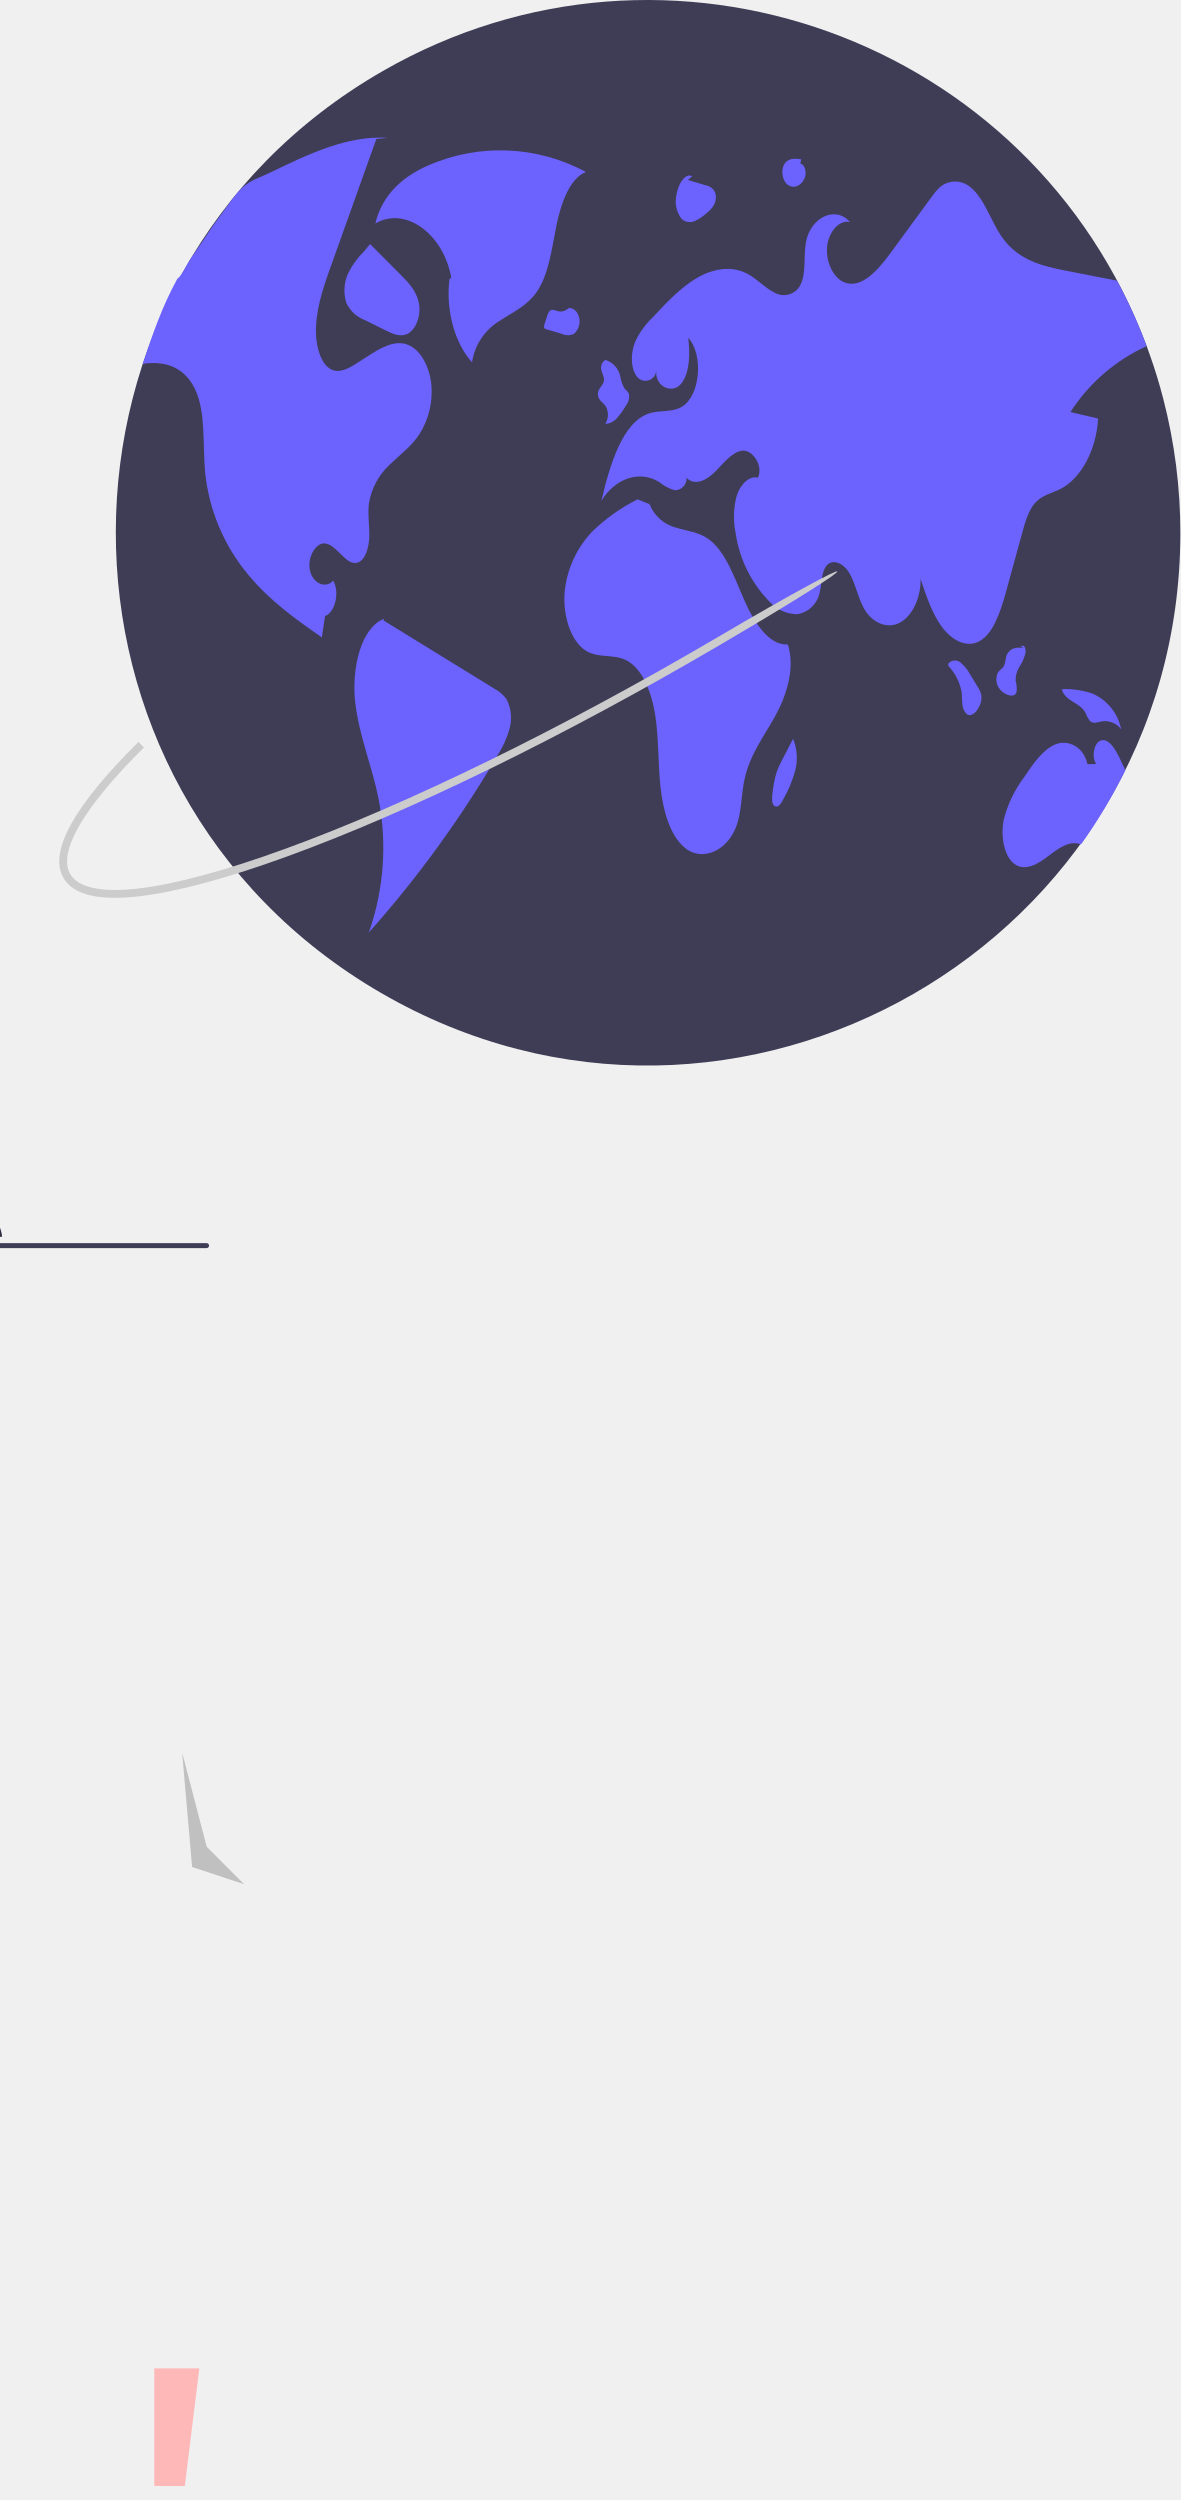
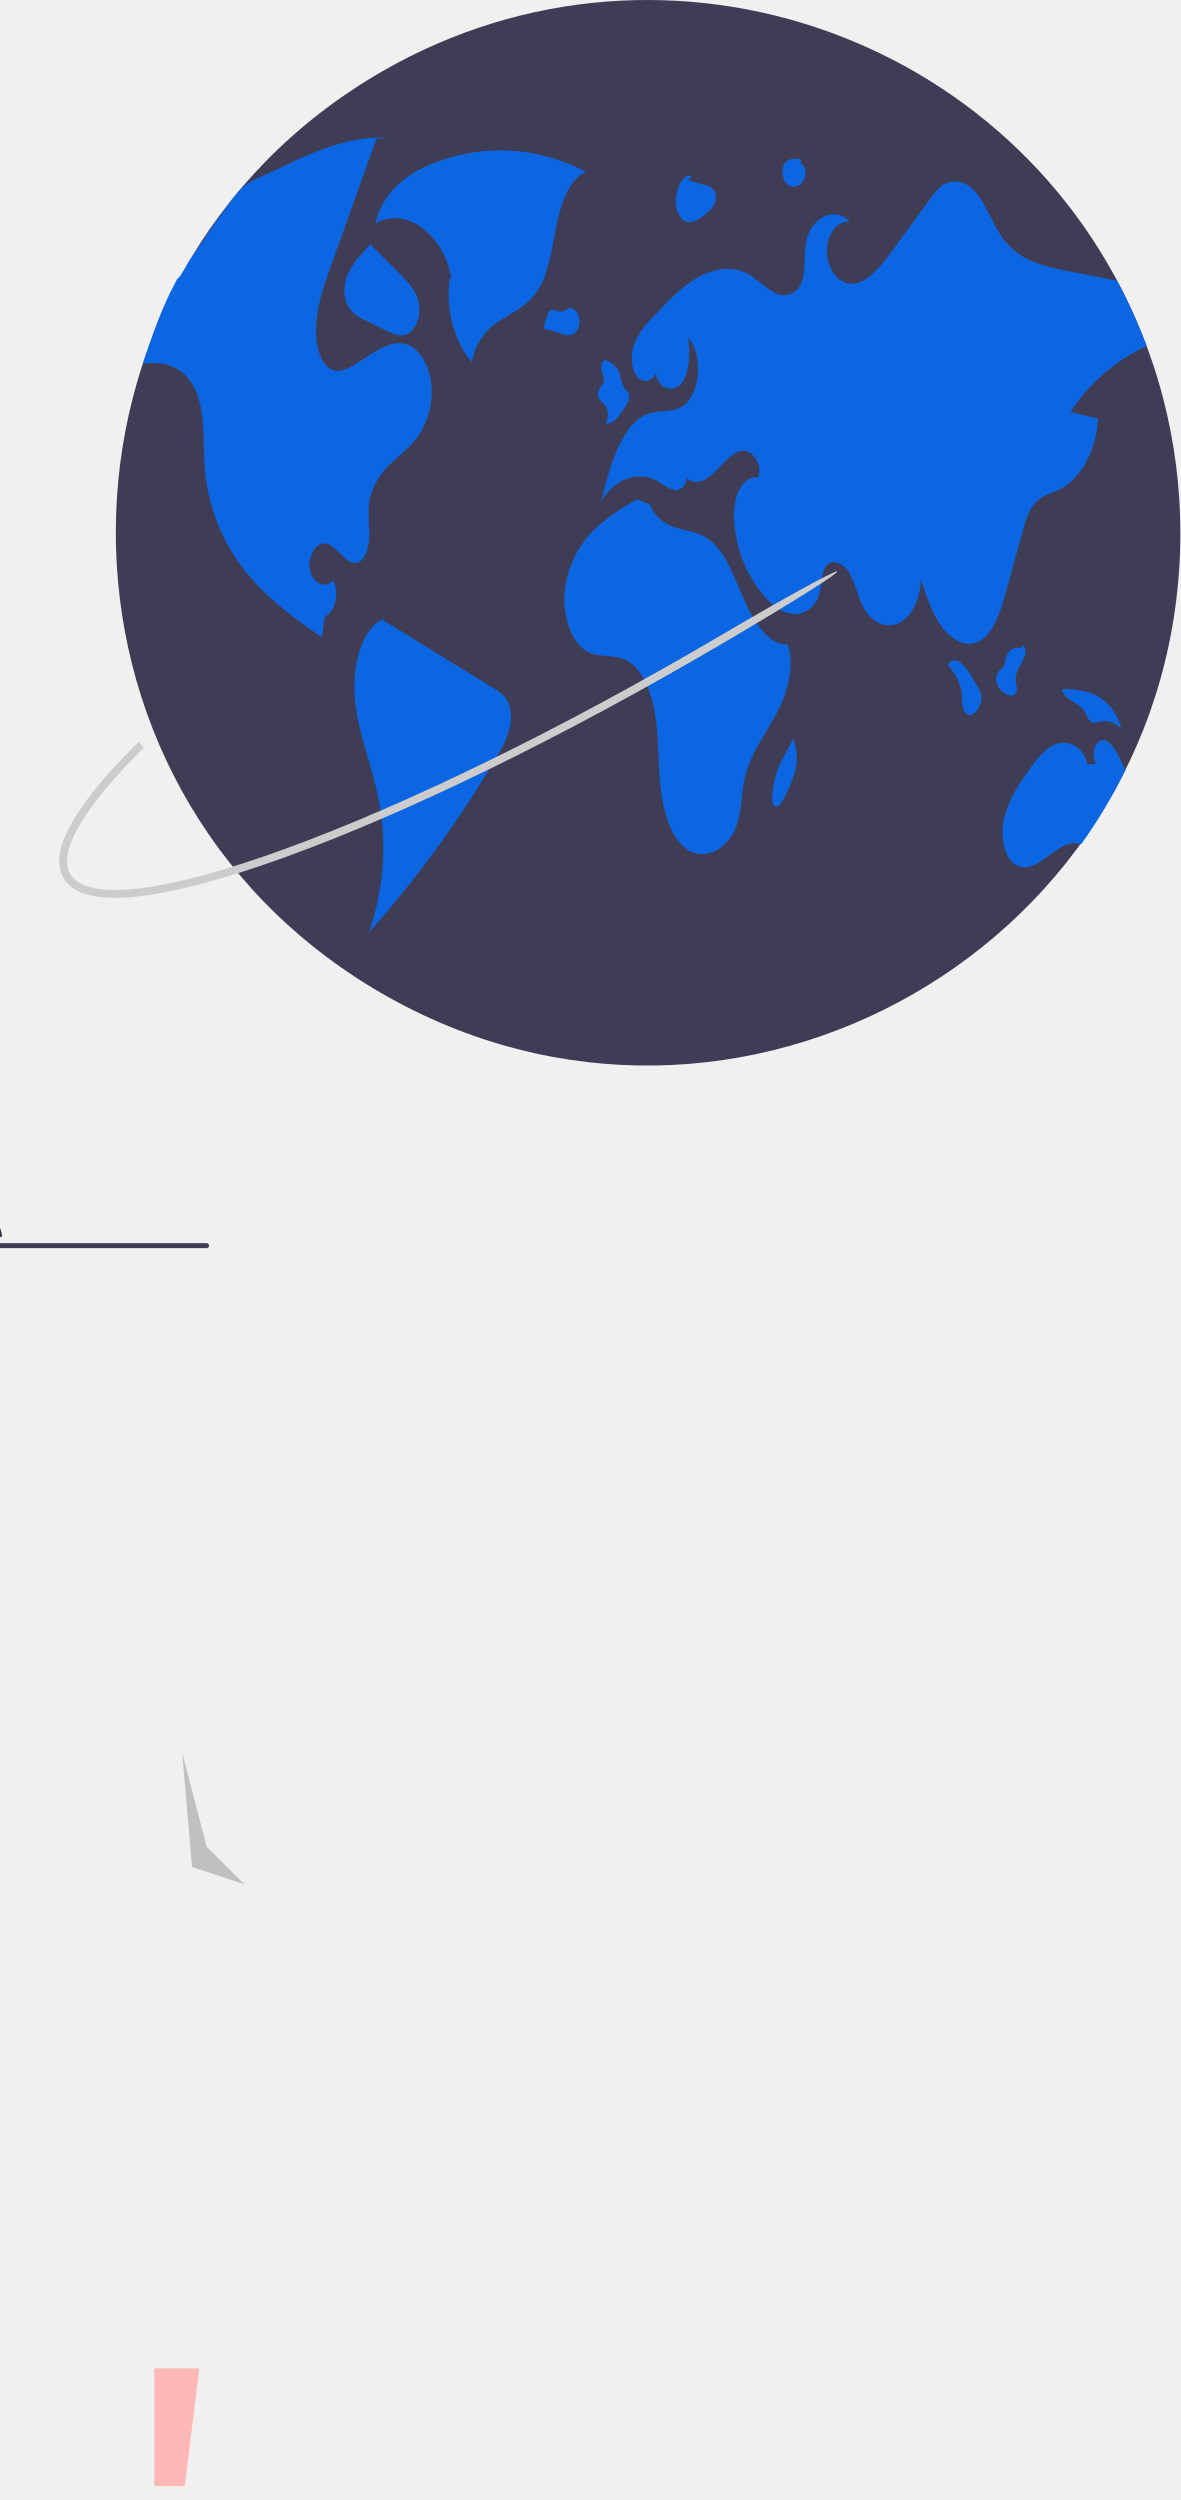
<svg xmlns="http://www.w3.org/2000/svg" viewBox="0 129.018 193.219 409.233">
+   <defs />
  <polygon points="25.261 535.963 30.254 535.963 32.628 516.708 25.261 516.709 25.261 535.963" fill="#ffb8b8" style="transform-origin: 28.945px 526.336px;" />
  <polygon points="29.815 415.901 33.839 431.325 39.969 437.456 31.444 434.629 29.815 415.901" opacity="0.2" style="isolation: isolate; transform-origin: 34.892px 426.678px;" />
  <g transform="matrix(0.40716, 0, 0, 0.40716, -91.59314, 114.1712)" style="transform-origin: 154.5px 345.668px;">
    <g>
      <polygon points="188.862 526.385 201.044 525.001 201.509 477.358 183.53 479.399 188.862 526.385" fill="#ffb8b8" />
      <path d="M 225.82 533.647 L 187.535 537.992 L 185.857 523.2 L 209.35 520.534 C 217.519 519.607 224.893 525.478 225.82 533.647 L 225.82 533.647 Z" fill="#2f2e41" />
      <path d="M 99.486 537.006 L 60.956 537.008 L 60.955 522.121 L 84.599 522.12 C 92.821 522.119 99.486 528.784 99.486 537.006 Z" fill="#2f2e41" />
      <path d="M 151.544 314.156 L 158.544 336.925 L 196.544 419.156 L 206.544 497.156 L 183.544 498.156 L 169.544 426.156 L 121.544 374.156 L 79.544 510.156 L 60.544 508.156 C 60.544 508.156 76.544 332.156 98.544 314.156 C 98.544 314.156 134.544 297.156 151.544 314.156 Z" fill="#2f2e41" />
      <circle cx="120.492" cy="191.348" r="24.561" fill="#ffb8b8" />
      <path d="M 154.044 318.656 C 154.044 318.656 157.044 216.656 115.044 223.656 C 73.044 230.656 90.544 329.156 90.544 329.156 C 90.544 329.156 99.544 347.156 121.544 327.156 C 143.544 307.156 154.044 318.656 154.044 318.656 Z" fill="#ccc" />
      <path d="M 154.354 361.794 C 148.468 359.66 145.943 352.725 149.077 347.306 L 125.718 320.262 L 144.132 317.865 L 163.491 343.914 C 169.956 348.247 169.305 357.954 162.319 361.386 C 159.832 362.608 156.953 362.755 154.354 361.794 L 154.354 361.794 Z" fill="#ffb8b8" />
      <path d="M 125.914 244.431 L 128.544 296.156 L 159.544 336.156 L 146.544 346.156 L 104.544 304.156 C 104.544 304.156 89.544 253.156 100.544 238.156 C 104.669 232.531 109.215 230.984 113.288 231.247 C 120.221 231.825 125.636 237.48 125.914 244.431 Z" fill="#ccc" />
      <path d="M 117.571 217.156 C 118.075 216.704 118.003 215.895 117.428 215.539 C 108.08 209.75 108.505 196.012 118.192 190.811 C 118.394 190.703 118.598 190.6 118.804 190.502 C 126.025 187.059 135.81 189.737 141.148 183.121 C 143.345 180.257 144.186 176.578 143.451 173.044 C 142.299 166.795 137.602 162.155 132.341 158.974 C 105.707 142.874 71.631 161.643 71.005 192.759 C 70.969 194.546 71.051 196.333 71.252 198.109 C 71.931 204.123 73.786 210.867 70.21 215.749 C 67.063 220.047 61.122 220.853 55.904 221.921 C 44.71 224.211 33.912 229.494 26.316 238.029 C 18.72 246.563 14.668 258.537 16.958 269.73 C 19.248 280.923 28.436 290.76 39.729 292.495 C 48.92 293.907 58.411 290.004 65.161 283.607 C 71.911 277.21 76.178 268.572 78.869 259.67 C 82.063 249.105 83.323 237.72 89.09 228.308 C 94.733 219.098 106.894 212.496 116.425 217.293 C 116.798 217.488 117.254 217.434 117.571 217.156 L 117.571 217.156 Z" fill="#2f2e41" />
      <path d="M 308 538.251 L 1 538.251 C 0.23 538.251 -0.251 537.418 0.134 536.751 C 0.313 536.442 0.643 536.251 1 536.251 L 308 536.251 C 308.77 536.251 309.251 537.085 308.866 537.751 C 308.687 538.061 308.357 538.251 308 538.251 Z" fill="#3f3d56" />
    </g>
  </g>
  <g transform="matrix(0.767975, 0, 0, 0.767975, -281.4891, 64.46339)" style="">
    <path d="M 618.129 197.78 C 617.958 285.118 523.305 339.518 447.754 295.701 C 372.203 251.883 372.417 142.711 448.14 99.191 C 508.874 64.285 586.417 92.213 610.946 157.828 C 611.194 158.495 611.435 159.161 611.67 159.834 L 611.67 159.84 C 612.717 162.797 613.639 165.809 614.436 168.876 C 616.896 178.313 618.137 188.027 618.129 197.78 Z" fill="#3f3d56" />
-     <path d="M 491.413 120.717 C 481.011 115.092 468.595 114.584 457.769 119.341 C 453.065 121.388 448.112 125.06 446.543 131.692 C 452.889 127.947 461.105 133.865 462.738 143.358 L 462.357 143.463 C 461.494 150.039 463.42 157.198 467.148 161.276 C 467.709 157.55 469.918 154.275 473.161 152.357 C 475.9 150.557 478.931 149.249 481.021 146.154 C 483.5 142.485 484.129 137.122 485.114 132.23 C 486.098 127.338 487.966 122.08 491.413 120.717 Z" fill="#6c63ff" />
-     <path d="M 455.886 176.675 C 454.128 179.315 451.781 180.971 449.674 183.033 C 447.242 185.246 445.646 188.228 445.156 191.479 C 444.889 193.776 445.302 196.111 445.245 198.434 C 445.188 200.756 444.413 203.371 442.833 203.948 C 440.34 204.849 438.436 200.217 435.872 199.893 C 433.835 199.64 432.002 202.844 432.592 205.623 C 433.182 208.403 435.955 209.634 437.548 207.819 C 438.988 210.237 437.973 214.621 435.809 215.364 C 435.58 216.887 435.352 218.403 435.13 219.926 C 429.66 216.1 424.133 212.21 419.482 206.607 C 414.309 200.428 411.1 192.844 410.268 184.829 C 409.665 178.388 410.56 171.021 407.603 166.065 C 405.236 162.099 401.65 161.224 397.995 161.471 C 397.329 161.515 397.605 161.592 396.939 161.674 C 399.094 155.2 401.072 149.409 404.358 143.429 C 405.102 143.11 406.486 140.172 406.95 139.509 C 409.994 135.16 411.199 133.207 412.209 131.799 C 413.896 129.447 416.068 126.463 416.258 126.215 C 419.082 122.528 420.573 122.56 424.228 120.796 C 432.319 116.868 440.644 112.89 449.185 113.435 L 446.755 113.67 C 443.918 121.615 441.08 129.559 438.239 137.504 C 437.808 138.722 437.372 139.943 436.932 141.165 C 435.32 145.683 433.658 150.493 433.905 155.551 C 434.051 158.546 435.092 161.744 437.072 162.772 C 438.918 163.724 440.936 162.556 442.719 161.401 C 443.474 160.919 444.223 160.437 444.978 159.948 C 447.688 158.203 450.689 156.414 453.551 157.581 C 456.172 158.647 458.107 162.207 458.475 166.046 C 458.812 169.778 457.902 173.516 455.886 176.675 Z" fill="#6c63ff" />
-     <path d="M 472.002 230.915 C 464.088 226.042 456.174 221.17 448.261 216.297 L 448.395 215.951 C 443.475 217.825 441.432 226.571 442.245 233.724 C 443.059 240.876 445.816 247.27 447.209 254.239 C 449.087 263.776 448.378 273.642 445.156 282.812 C 455.561 271.136 464.77 258.447 472.645 244.934 C 473.745 243.23 474.583 241.372 475.131 239.42 C 475.712 237.34 475.505 235.119 474.55 233.182 C 473.902 232.226 473.026 231.447 472.002 230.915 Z" fill="#6c63ff" />
-     <path d="M 440.77 142.27 C 439.84 144.266 439.697 146.538 440.369 148.634 C 441.149 150.323 442.566 151.634 444.31 152.284 L 448.682 154.451 C 450.137 155.172 451.705 155.9 453.188 155.307 C 454.976 154.592 456.216 151.788 455.896 149.184 C 455.554 146.414 453.808 144.509 452.193 142.886 C 449.933 140.616 447.673 138.345 445.413 136.074 L 444.14 137.634 C 442.762 138.978 441.623 140.545 440.77 142.27 Z" fill="#6c63ff" />
-     <path d="M 594.689 171.884 C 596.656 172.347 598.623 172.81 600.59 173.273 C 600.248 179.917 596.954 186.066 592.538 188.293 C 590.698 189.22 588.648 189.562 587.125 191.295 C 585.748 192.868 585.05 195.318 584.409 197.659 C 583.286 201.746 582.163 205.832 581.04 209.919 C 579.834 214.323 578.286 219.215 575.151 220.802 C 572.461 222.166 569.383 220.497 567.314 217.699 C 565.246 214.9 563.983 211.137 562.758 207.47 C 562.834 211.467 560.975 215.389 558.342 216.778 C 555.702 218.168 552.491 216.912 550.727 213.809 C 549.458 211.581 548.931 208.643 547.687 206.384 C 546.444 204.125 543.836 202.831 542.478 204.95 C 541.583 206.359 541.697 208.517 541.253 210.306 C 540.795 212.741 538.844 214.619 536.393 214.983 C 534.17 214.932 532.067 213.971 530.574 212.324 C 526.688 208.349 524.158 203.247 523.346 197.748 C 522.796 195.112 522.865 192.383 523.549 189.778 C 524.33 187.31 526.214 185.406 528.086 185.876 C 529.317 183.274 526.887 179.822 524.698 180.127 C 522.502 180.431 520.782 182.785 518.98 184.594 C 517.185 186.402 514.672 187.716 512.863 185.92 C 512.947 187.288 511.907 188.465 510.539 188.549 C 510.474 188.553 510.409 188.555 510.344 188.554 C 509.141 188.208 508.024 187.616 507.063 186.815 C 502.92 184.232 497.659 185.946 494.715 190.832 C 496.555 183.001 499.252 174.016 504.906 172.176 C 507.216 171.42 509.735 172.042 511.918 170.735 C 515.782 168.419 516.563 159.668 513.225 156.058 C 513.65 159.472 513.568 163.457 511.765 165.792 C 509.963 168.127 506.181 166.604 506.41 163.152 C 506.223 164.923 504.189 165.827 502.75 164.779 C 502.488 164.589 502.269 164.346 502.108 164.066 C 500.908 162.239 501.01 159.25 501.86 157.067 C 502.737 155.09 503.994 153.305 505.56 151.813 C 508.574 148.583 511.632 145.315 515.122 143.284 C 518.619 141.254 522.654 140.569 526.157 142.586 C 528.004 143.652 529.628 145.429 531.513 146.368 C 533.375 147.524 535.822 146.951 536.978 145.089 L 536.978 145.088 C 536.999 145.054 537.02 145.02 537.04 144.985 C 538.442 142.523 537.782 138.868 538.303 135.79 C 539.235 130.352 544.673 127.808 547.688 131.399 C 545.435 130.822 543.106 133.487 542.827 136.717 C 542.541 139.947 544.172 143.208 546.355 144.186 C 550.023 145.81 553.614 141.723 556.387 137.941 C 559.281 133.982 562.179 130.024 565.081 126.069 C 565.544 125.396 566.064 124.763 566.635 124.178 C 568.521 122.34 571.51 122.279 573.47 124.038 C 576.401 126.431 577.778 131.336 580.183 134.712 C 583.673 139.617 588.896 140.81 593.756 141.761 C 597.379 142.466 601.005 143.174 604.633 143.887 C 607.051 148.386 609.16 153.044 610.946 157.828 C 604.294 160.862 598.652 165.74 594.689 171.884 Z" fill="#6c63ff" />
-     <path d="M 606.403 248.233 C 603.684 253.754 600.522 259.044 596.948 264.053 C 594.664 263.076 592.208 264.821 590.069 266.458 C 587.836 268.171 585.152 269.84 582.861 268.279 C 580.519 266.68 579.764 262.206 580.507 258.659 C 581.36 255.387 582.852 252.316 584.898 249.623 C 586.801 246.78 588.838 243.83 591.484 242.725 C 594.137 241.621 597.544 243.182 598.319 246.952 L 600.197 246.888 C 599.143 245.441 599.696 242.446 601.111 241.92 C 602.741 241.304 604.157 243.544 605.121 245.524 C 605.553 246.418 605.99 247.32 606.403 248.233 Z" fill="#6c63ff" />
-     <path d="M 534.466 221.43 C 530.429 221.684 527.231 216.714 525.106 211.825 C 522.981 206.935 521.042 201.344 517.399 198.855 C 515.318 197.433 512.945 197.238 510.687 196.549 C 508.089 195.893 505.967 194.024 504.987 191.53 L 502.426 190.496 C 498.843 192.286 495.563 194.626 492.702 197.429 C 489.434 200.901 487.398 205.352 486.908 210.095 C 486.419 215.221 488.226 220.937 491.601 222.863 C 494.268 224.385 497.374 223.425 500.075 224.818 C 503.451 226.559 505.455 231.614 506.213 236.606 C 506.972 241.598 506.78 246.785 507.322 251.834 C 507.865 256.882 509.361 262.135 512.457 264.722 C 516.33 267.959 522.015 265.269 523.752 259.376 C 524.605 256.485 524.576 253.223 525.213 250.223 C 526.336 244.938 529.366 241.018 531.769 236.683 C 534.172 232.348 536.064 226.461 534.466 221.43 Z" fill="#6c63ff" />
-     <path d="M 494.572 169.504 C 494.949 169.85 495.3 170.223 495.623 170.62 C 496.306 171.796 496.281 173.254 495.559 174.406 C 496.542 174.35 497.457 173.885 498.082 173.124 C 498.819 172.285 499.467 171.372 500.016 170.399 C 500.538 169.726 500.746 168.86 500.586 168.023 C 500.396 167.478 499.945 167.246 499.628 166.837 C 499.19 166.037 498.891 165.168 498.744 164.267 C 498.386 162.545 497.085 161.174 495.385 160.727 L 495.587 160.766 C 494.881 161.185 494.52 162.007 494.688 162.81 C 494.811 163.602 495.319 164.259 495.269 165.067 C 495.196 166.228 494.035 166.773 493.964 167.935 C 493.952 168.517 494.171 169.081 494.572 169.504 Z" fill="#6c63ff" />
+     <path d="M 491.413 120.717 C 481.011 115.092 468.595 114.584 457.769 119.341 C 453.065 121.388 448.112 125.06 446.543 131.692 C 452.889 127.947 461.105 133.865 462.738 143.358 L 462.357 143.463 C 461.494 150.039 463.42 157.198 467.148 161.276 C 467.709 157.55 469.918 154.275 473.161 152.357 C 475.9 150.557 478.931 149.249 481.021 146.154 C 483.5 142.485 484.129 137.122 485.114 132.23 C 486.098 127.338 487.966 122.08 491.413 120.717 Z" style="fill: rgb(12, 102, 225);" />
+     <path d="M 455.886 176.675 C 454.128 179.315 451.781 180.971 449.674 183.033 C 447.242 185.246 445.646 188.228 445.156 191.479 C 444.889 193.776 445.302 196.111 445.245 198.434 C 445.188 200.756 444.413 203.371 442.833 203.948 C 440.34 204.849 438.436 200.217 435.872 199.893 C 433.835 199.64 432.002 202.844 432.592 205.623 C 433.182 208.403 435.955 209.634 437.548 207.819 C 438.988 210.237 437.973 214.621 435.809 215.364 C 435.58 216.887 435.352 218.403 435.13 219.926 C 429.66 216.1 424.133 212.21 419.482 206.607 C 414.309 200.428 411.1 192.844 410.268 184.829 C 409.665 178.388 410.56 171.021 407.603 166.065 C 405.236 162.099 401.65 161.224 397.995 161.471 C 397.329 161.515 397.605 161.592 396.939 161.674 C 399.094 155.2 401.072 149.409 404.358 143.429 C 405.102 143.11 406.486 140.172 406.95 139.509 C 409.994 135.16 411.199 133.207 412.209 131.799 C 413.896 129.447 416.068 126.463 416.258 126.215 C 419.082 122.528 420.573 122.56 424.228 120.796 C 432.319 116.868 440.644 112.89 449.185 113.435 L 446.755 113.67 C 443.918 121.615 441.08 129.559 438.239 137.504 C 437.808 138.722 437.372 139.943 436.932 141.165 C 435.32 145.683 433.658 150.493 433.905 155.551 C 434.051 158.546 435.092 161.744 437.072 162.772 C 438.918 163.724 440.936 162.556 442.719 161.401 C 443.474 160.919 444.223 160.437 444.978 159.948 C 447.688 158.203 450.689 156.414 453.551 157.581 C 456.172 158.647 458.107 162.207 458.475 166.046 C 458.812 169.778 457.902 173.516 455.886 176.675 Z" style="fill: rgb(12, 102, 225);" />
+     <path d="M 472.002 230.915 C 464.088 226.042 456.174 221.17 448.261 216.297 L 448.395 215.951 C 443.475 217.825 441.432 226.571 442.245 233.724 C 443.059 240.876 445.816 247.27 447.209 254.239 C 449.087 263.776 448.378 273.642 445.156 282.812 C 455.561 271.136 464.77 258.447 472.645 244.934 C 473.745 243.23 474.583 241.372 475.131 239.42 C 475.712 237.34 475.505 235.119 474.55 233.182 C 473.902 232.226 473.026 231.447 472.002 230.915 Z" style="fill: rgb(12, 102, 225);" />
+     <path d="M 440.77 142.27 C 439.84 144.266 439.697 146.538 440.369 148.634 C 441.149 150.323 442.566 151.634 444.31 152.284 L 448.682 154.451 C 450.137 155.172 451.705 155.9 453.188 155.307 C 454.976 154.592 456.216 151.788 455.896 149.184 C 455.554 146.414 453.808 144.509 452.193 142.886 C 449.933 140.616 447.673 138.345 445.413 136.074 L 444.14 137.634 C 442.762 138.978 441.623 140.545 440.77 142.27 Z" style="fill: rgb(12, 102, 225);" />
+     <path d="M 594.689 171.884 C 596.656 172.347 598.623 172.81 600.59 173.273 C 600.248 179.917 596.954 186.066 592.538 188.293 C 590.698 189.22 588.648 189.562 587.125 191.295 C 585.748 192.868 585.05 195.318 584.409 197.659 C 583.286 201.746 582.163 205.832 581.04 209.919 C 579.834 214.323 578.286 219.215 575.151 220.802 C 572.461 222.166 569.383 220.497 567.314 217.699 C 565.246 214.9 563.983 211.137 562.758 207.47 C 562.834 211.467 560.975 215.389 558.342 216.778 C 555.702 218.168 552.491 216.912 550.727 213.809 C 549.458 211.581 548.931 208.643 547.687 206.384 C 546.444 204.125 543.836 202.831 542.478 204.95 C 541.583 206.359 541.697 208.517 541.253 210.306 C 540.795 212.741 538.844 214.619 536.393 214.983 C 534.17 214.932 532.067 213.971 530.574 212.324 C 526.688 208.349 524.158 203.247 523.346 197.748 C 522.796 195.112 522.865 192.383 523.549 189.778 C 524.33 187.31 526.214 185.406 528.086 185.876 C 529.317 183.274 526.887 179.822 524.698 180.127 C 522.502 180.431 520.782 182.785 518.98 184.594 C 517.185 186.402 514.672 187.716 512.863 185.92 C 512.947 187.288 511.907 188.465 510.539 188.549 C 510.474 188.553 510.409 188.555 510.344 188.554 C 509.141 188.208 508.024 187.616 507.063 186.815 C 502.92 184.232 497.659 185.946 494.715 190.832 C 496.555 183.001 499.252 174.016 504.906 172.176 C 507.216 171.42 509.735 172.042 511.918 170.735 C 515.782 168.419 516.563 159.668 513.225 156.058 C 513.65 159.472 513.568 163.457 511.765 165.792 C 509.963 168.127 506.181 166.604 506.41 163.152 C 506.223 164.923 504.189 165.827 502.75 164.779 C 502.488 164.589 502.269 164.346 502.108 164.066 C 500.908 162.239 501.01 159.25 501.86 157.067 C 502.737 155.09 503.994 153.305 505.56 151.813 C 508.574 148.583 511.632 145.315 515.122 143.284 C 518.619 141.254 522.654 140.569 526.157 142.586 C 528.004 143.652 529.628 145.429 531.513 146.368 C 533.375 147.524 535.822 146.951 536.978 145.089 L 536.978 145.088 C 536.999 145.054 537.02 145.02 537.04 144.985 C 538.442 142.523 537.782 138.868 538.303 135.79 C 539.235 130.352 544.673 127.808 547.688 131.399 C 545.435 130.822 543.106 133.487 542.827 136.717 C 542.541 139.947 544.172 143.208 546.355 144.186 C 550.023 145.81 553.614 141.723 556.387 137.941 C 559.281 133.982 562.179 130.024 565.081 126.069 C 565.544 125.396 566.064 124.763 566.635 124.178 C 568.521 122.34 571.51 122.279 573.47 124.038 C 576.401 126.431 577.778 131.336 580.183 134.712 C 583.673 139.617 588.896 140.81 593.756 141.761 C 597.379 142.466 601.005 143.174 604.633 143.887 C 607.051 148.386 609.16 153.044 610.946 157.828 C 604.294 160.862 598.652 165.74 594.689 171.884 Z" style="fill: rgb(12, 102, 225);" />
+     <path d="M 606.403 248.233 C 603.684 253.754 600.522 259.044 596.948 264.053 C 594.664 263.076 592.208 264.821 590.069 266.458 C 587.836 268.171 585.152 269.84 582.861 268.279 C 580.519 266.68 579.764 262.206 580.507 258.659 C 581.36 255.387 582.852 252.316 584.898 249.623 C 586.801 246.78 588.838 243.83 591.484 242.725 C 594.137 241.621 597.544 243.182 598.319 246.952 L 600.197 246.888 C 599.143 245.441 599.696 242.446 601.111 241.92 C 602.741 241.304 604.157 243.544 605.121 245.524 C 605.553 246.418 605.99 247.32 606.403 248.233 Z" style="fill: rgb(12, 102, 225);" />
+     <path d="M 534.466 221.43 C 530.429 221.684 527.231 216.714 525.106 211.825 C 522.981 206.935 521.042 201.344 517.399 198.855 C 515.318 197.433 512.945 197.238 510.687 196.549 C 508.089 195.893 505.967 194.024 504.987 191.53 L 502.426 190.496 C 498.843 192.286 495.563 194.626 492.702 197.429 C 489.434 200.901 487.398 205.352 486.908 210.095 C 486.419 215.221 488.226 220.937 491.601 222.863 C 494.268 224.385 497.374 223.425 500.075 224.818 C 503.451 226.559 505.455 231.614 506.213 236.606 C 506.972 241.598 506.78 246.785 507.322 251.834 C 507.865 256.882 509.361 262.135 512.457 264.722 C 516.33 267.959 522.015 265.269 523.752 259.376 C 524.605 256.485 524.576 253.223 525.213 250.223 C 526.336 244.938 529.366 241.018 531.769 236.683 C 534.172 232.348 536.064 226.461 534.466 221.43 Z" style="fill: rgb(12, 102, 225);" />
+     <path d="M 494.572 169.504 C 494.949 169.85 495.3 170.223 495.623 170.62 C 496.306 171.796 496.281 173.254 495.559 174.406 C 496.542 174.35 497.457 173.885 498.082 173.124 C 498.819 172.285 499.467 171.372 500.016 170.399 C 500.538 169.726 500.746 168.86 500.586 168.023 C 500.396 167.478 499.945 167.246 499.628 166.837 C 499.19 166.037 498.891 165.168 498.744 164.267 C 498.386 162.545 497.085 161.174 495.385 160.727 L 495.587 160.766 C 494.881 161.185 494.52 162.007 494.688 162.81 C 494.811 163.602 495.319 164.259 495.269 165.067 C 495.196 166.228 494.035 166.773 493.964 167.935 C 493.952 168.517 494.171 169.081 494.572 169.504 Z" style="fill: rgb(12, 102, 225);" />
    <path d="M 487.655 149.769 L 487.673 149.765 C 487.797 149.652 487.912 149.53 488.018 149.398 L 487.655 149.769 Z" fill="#6c63ff" />
-     <path d="M 488.866 155.22 C 489.854 154.353 490.277 153.007 489.962 151.73 C 489.669 150.409 488.63 149.522 487.673 149.765 C 487.108 150.338 486.289 150.579 485.504 150.404 C 484.912 150.252 484.262 149.859 483.749 150.305 C 483.455 150.638 483.249 151.04 483.151 151.473 C 482.961 152.056 482.771 152.639 482.581 153.222 C 482.491 153.431 482.467 153.663 482.513 153.886 C 482.587 154.067 482.751 154.197 482.944 154.228 L 486.365 155.236 C 487.159 155.603 488.076 155.597 488.866 155.22 Z" fill="#6c63ff" />
-     <path d="M 574.938 230.478 C 574.411 229.615 573.884 228.752 573.357 227.889 C 572.839 226.89 572.131 226.001 571.273 225.273 C 570.492 224.618 569.327 224.721 568.673 225.503 L 568.673 225.503 L 568.645 225.536 L 568.709 226.029 C 570.121 227.542 571.082 229.418 571.486 231.447 C 571.606 232.329 571.565 233.242 571.67 234.128 C 571.692 234.957 572.044 235.743 572.646 236.314 C 573.476 236.868 574.451 236.051 575.041 235.053 C 575.569 234.234 575.806 233.261 575.714 232.29 C 575.582 231.639 575.318 231.022 574.938 230.478 Z" fill="#6c63ff" />
-     <path d="M 583.205 231.6 C 583.306 230.793 583.24 229.973 583.013 229.191 C 582.975 228.134 583.255 227.09 583.817 226.193 C 584.376 225.348 584.799 224.42 585.071 223.444 C 585.186 222.999 585.165 222.53 585.011 222.098 C 584.837 221.706 584.414 221.527 584.172 221.838 L 584.69 222.172 C 583.99 222.047 583.271 222.081 582.586 222.274 C 581.792 222.577 581.197 223.248 580.99 224.072 C 580.905 224.705 580.765 225.329 580.572 225.938 C 580.262 226.574 579.664 226.785 579.287 227.343 C 578.766 228.349 578.786 229.549 579.34 230.536 C 579.813 231.331 580.564 231.922 581.448 232.194 C 582.082 232.421 582.916 232.433 583.205 231.6 Z" fill="#6c63ff" />
-     <path d="M 597.929 236.043 C 598.158 236.639 598.464 237.202 598.841 237.717 C 599.546 238.427 600.504 237.991 601.359 237.818 C 602.94 237.569 604.53 238.206 605.5 239.479 C 604.827 236.123 602.567 233.303 599.437 231.915 C 597.434 231.222 595.322 230.892 593.202 230.94 L 592.84 231.033 C 593.763 233.719 596.66 233.659 597.929 236.043 Z" fill="#6c63ff" />
+     <path d="M 488.866 155.22 C 489.854 154.353 490.277 153.007 489.962 151.73 C 489.669 150.409 488.63 149.522 487.673 149.765 C 487.108 150.338 486.289 150.579 485.504 150.404 C 484.912 150.252 484.262 149.859 483.749 150.305 C 483.455 150.638 483.249 151.04 483.151 151.473 C 482.961 152.056 482.771 152.639 482.581 153.222 C 482.491 153.431 482.467 153.663 482.513 153.886 C 482.587 154.067 482.751 154.197 482.944 154.228 L 486.365 155.236 C 487.159 155.603 488.076 155.597 488.866 155.22 Z" style="fill: rgb(12, 102, 225);" />
+     <path d="M 574.938 230.478 C 574.411 229.615 573.884 228.752 573.357 227.889 C 572.839 226.89 572.131 226.001 571.273 225.273 C 570.492 224.618 569.327 224.721 568.673 225.503 L 568.673 225.503 L 568.645 225.536 L 568.709 226.029 C 570.121 227.542 571.082 229.418 571.486 231.447 C 571.606 232.329 571.565 233.242 571.67 234.128 C 571.692 234.957 572.044 235.743 572.646 236.314 C 573.476 236.868 574.451 236.051 575.041 235.053 C 575.569 234.234 575.806 233.261 575.714 232.29 C 575.582 231.639 575.318 231.022 574.938 230.478 Z" style="fill: rgb(12, 102, 225);" />
+     <path d="M 583.205 231.6 C 583.306 230.793 583.24 229.973 583.013 229.191 C 582.975 228.134 583.255 227.09 583.817 226.193 C 584.376 225.348 584.799 224.42 585.071 223.444 C 585.186 222.999 585.165 222.53 585.011 222.098 C 584.837 221.706 584.414 221.527 584.172 221.838 L 584.69 222.172 C 583.99 222.047 583.271 222.081 582.586 222.274 C 581.792 222.577 581.197 223.248 580.99 224.072 C 580.905 224.705 580.765 225.329 580.572 225.938 C 580.262 226.574 579.664 226.785 579.287 227.343 C 578.766 228.349 578.786 229.549 579.34 230.536 C 579.813 231.331 580.564 231.922 581.448 232.194 C 582.082 232.421 582.916 232.433 583.205 231.6 Z" style="fill: rgb(12, 102, 225);" />
+     <path d="M 597.929 236.043 C 598.158 236.639 598.464 237.202 598.841 237.717 C 599.546 238.427 600.504 237.991 601.359 237.818 C 602.94 237.569 604.53 238.206 605.5 239.479 C 604.827 236.123 602.567 233.303 599.437 231.915 C 597.434 231.222 595.322 230.892 593.202 230.94 L 592.84 231.033 C 593.763 233.719 596.66 233.659 597.929 236.043 Z" style="fill: rgb(12, 102, 225);" />
    <path d="M 535.571 241.536 L 535.576 241.548 L 535.681 241.345 L 535.571 241.536 Z" fill="#6c63ff" />
-     <path d="M 533.337 245.859 C 532.85 246.744 532.431 247.664 532.084 248.612 C 531.624 250.148 531.32 251.726 531.176 253.322 C 531.062 254.23 531.027 255.389 531.596 255.831 C 531.934 256.056 532.386 255.994 532.651 255.688 C 532.967 255.354 533.226 254.97 533.416 254.551 C 534.534 252.626 535.402 250.566 535.999 248.422 C 536.622 246.147 536.473 243.729 535.576 241.548 C 534.83 242.985 534.083 244.422 533.337 245.859 Z" fill="#6c63ff" />
-     <path d="M 511.79 130.678 C 512.515 131.387 513.592 131.597 514.53 131.213 C 515.481 130.797 516.353 130.221 517.109 129.509 C 517.734 129.047 518.265 128.468 518.672 127.804 C 519.125 127.004 519.24 126.056 518.992 125.17 C 518.636 124.316 517.865 123.705 516.952 123.556 C 515.687 123.181 514.421 122.806 513.156 122.431 L 514.071 121.605 C 513.129 121.1 512.087 122.038 511.498 123.2 C 511.121 123.958 510.858 124.768 510.717 125.604 C 510.312 127.37 510.704 129.226 511.79 130.678 Z" fill="#6c63ff" />
-     <path d="M 534.132 123.177 C 534.872 123.993 536.119 124.095 536.981 123.409 C 537.705 122.866 538.163 122.04 538.242 121.139 C 538.331 120.144 537.839 119.037 537.136 118.951 L 537.297 118.019 C 535.943 117.775 534.276 117.726 533.551 119.37 C 533.053 120.652 533.274 122.102 534.132 123.177 Z" fill="#6c63ff" />
+     <path d="M 533.337 245.859 C 532.85 246.744 532.431 247.664 532.084 248.612 C 531.624 250.148 531.32 251.726 531.176 253.322 C 531.062 254.23 531.027 255.389 531.596 255.831 C 531.934 256.056 532.386 255.994 532.651 255.688 C 532.967 255.354 533.226 254.97 533.416 254.551 C 534.534 252.626 535.402 250.566 535.999 248.422 C 536.622 246.147 536.473 243.729 535.576 241.548 C 534.83 242.985 534.083 244.422 533.337 245.859 Z" style="fill: rgb(12, 102, 225);" />
+     <path d="M 511.79 130.678 C 512.515 131.387 513.592 131.597 514.53 131.213 C 515.481 130.797 516.353 130.221 517.109 129.509 C 517.734 129.047 518.265 128.468 518.672 127.804 C 519.125 127.004 519.24 126.056 518.992 125.17 C 518.636 124.316 517.865 123.705 516.952 123.556 C 515.687 123.181 514.421 122.806 513.156 122.431 L 514.071 121.605 C 513.129 121.1 512.087 122.038 511.498 123.2 C 511.121 123.958 510.858 124.768 510.717 125.604 C 510.312 127.37 510.704 129.226 511.79 130.678 Z" style="fill: rgb(12, 102, 225);" />
+     <path d="M 534.132 123.177 C 534.872 123.993 536.119 124.095 536.981 123.409 C 537.705 122.866 538.163 122.04 538.242 121.139 C 538.331 120.144 537.839 119.037 537.136 118.951 L 537.297 118.019 C 535.943 117.775 534.276 117.726 533.551 119.37 C 533.053 120.652 533.274 122.102 534.132 123.177 Z" style="fill: rgb(12, 102, 225);" />
  </g>
  <path d="M 18.817 275.987 C 14.469 275.987 11.643 274.897 10.391 272.732 C 7.925 268.462 12.056 260.97 22.673 250.463 L 23.563 251.379 C 13.703 261.139 9.415 268.492 11.491 272.086 C 12.805 274.359 16.714 275.174 22.799 274.441 C 28.839 273.713 36.845 271.546 46.592 268 C 66.659 260.698 91.835 248.381 117.483 233.318 C 143.129 218.256 143.834 219.328 118.123 234.427 C 92.412 249.529 67.162 261.88 47.024 269.207 C 37.186 272.787 29.087 274.977 22.95 275.716 C 21.579 275.888 20.199 275.979 18.817 275.987 Z" style="fill: rgb(204, 204, 204);" transform="matrix(1, 0, 0, 1, 0, 1.4210854715202004e-14)" />
  <g class="layer" transform="matrix(1, 0, 0, 1, -241.3559, 68.1702)">
    <path d="M 377.973 142.884 C 377.742 142.884 377.536 142.979 377.363 143.152 C 377.189 143.323 377.044 143.571 376.926 143.879 C 376.686 144.494 376.539 145.36 376.46 146.397 C 376.381 147.431 376.365 148.636 376.4 149.926 C 373.542 151.099 367.742 153.52 367.276 154.06 C 366.655 154.781 366.855 155.604 367.105 156.152 L 376.636 154.212 C 376.839 156.741 377.123 159.243 377.373 161.207 C 376.442 161.48 374.7 162.017 374.342 162.351 C 373.847 162.812 373.847 164.298 373.847 164.298 L 377.749 163.98 C 377.842 164.619 377.899 164.993 377.899 164.993 L 377.905 165.027 L 377.936 165.027 L 378.007 165.027 L 378.039 165.027 L 378.044 164.993 C 378.044 164.993 378.102 164.619 378.194 163.98 L 382.097 164.298 C 382.097 164.298 382.097 162.812 381.602 162.351 C 381.241 162.017 379.502 161.478 378.57 161.204 C 378.82 159.249 379.105 156.754 379.307 154.233 L 388.728 156.152 C 388.978 155.604 389.18 154.778 388.559 154.06 C 388.099 153.525 382.441 151.157 379.547 149.97 C 379.581 148.665 379.568 147.442 379.486 146.397 L 379.486 146.394 C 379.405 145.357 379.26 144.494 379.02 143.879 C 378.902 143.571 378.757 143.323 378.584 143.152 C 378.41 142.981 378.205 142.884 377.973 142.884 Z" id="path-1" stroke="#ffffff" stroke-width="0" style="fill: rgb(204, 204, 204); transform-box: fill-box; transform-origin: 50% 50%;" transform="matrix(0.573515, 0.819195, -0.819195, 0.573515, -0.000011, -0.000002)" />
  </g>
</svg>
